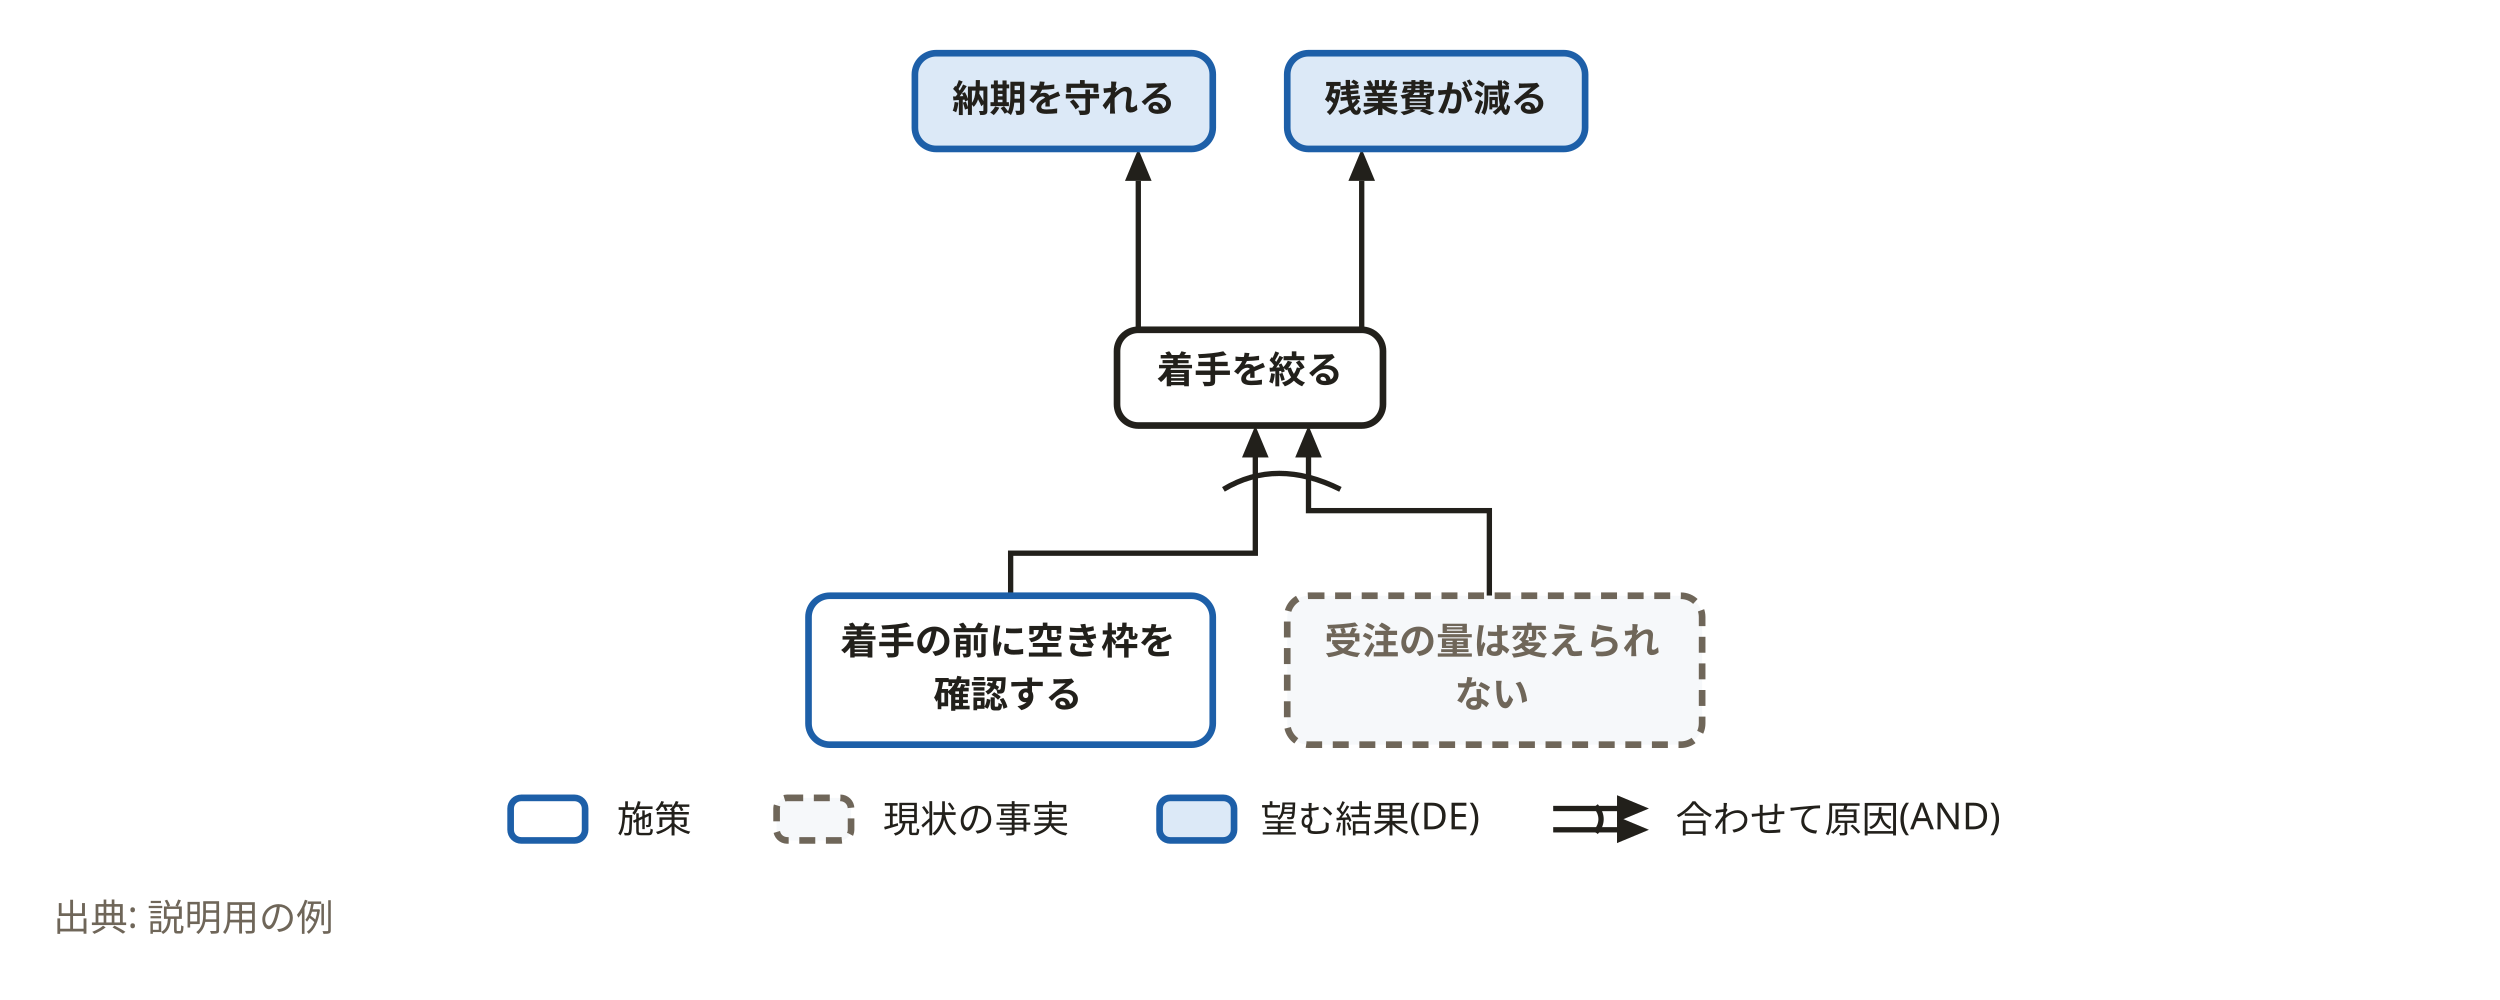
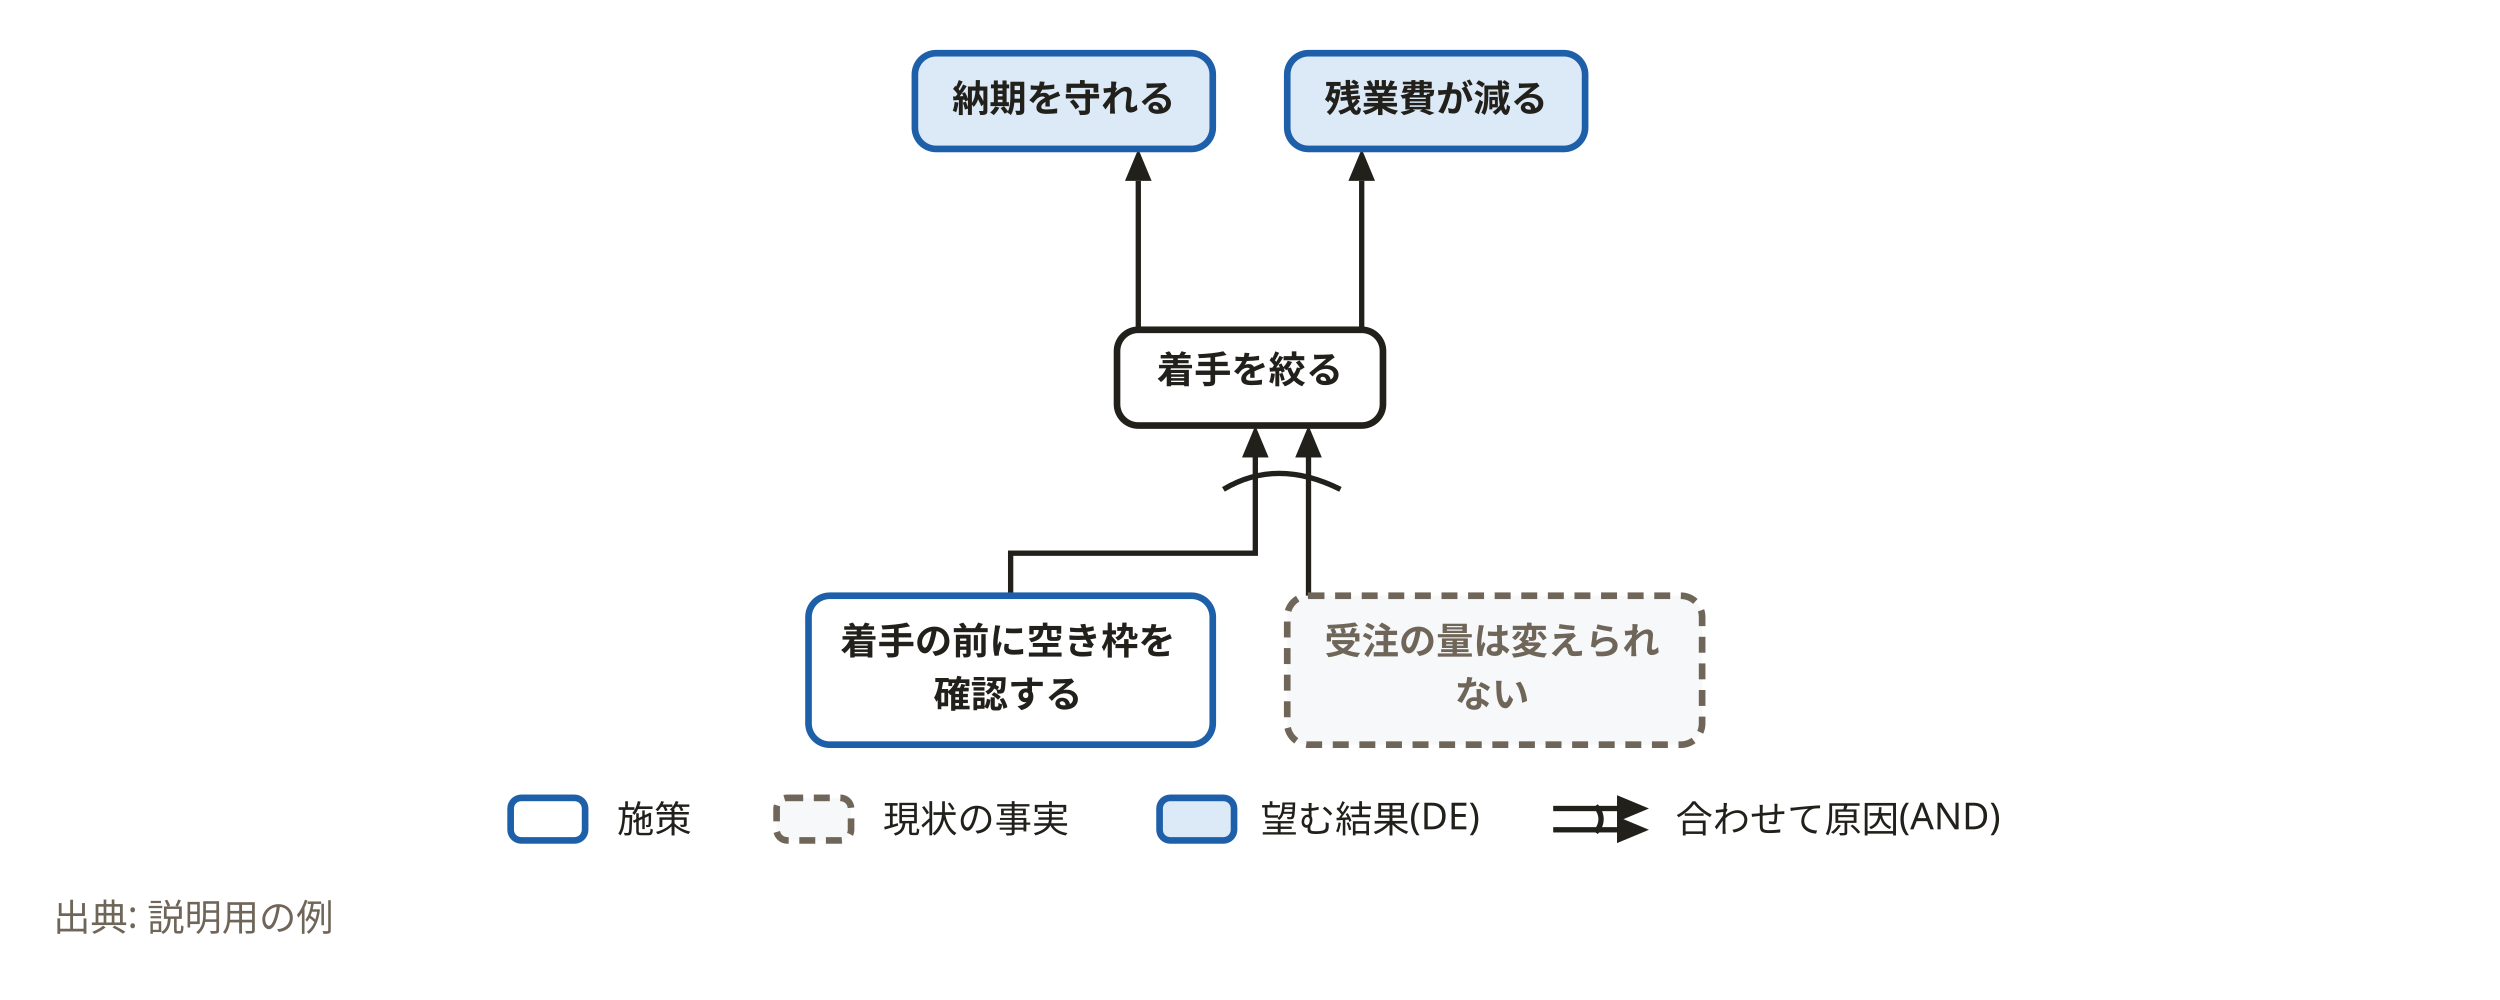
<svg xmlns="http://www.w3.org/2000/svg" width="940" height="376" viewBox="0 0 940 376" role="img" aria-labelledby="svg-title">
  <style>
    text { font-family: 'Hiragino Sans','Hiragino Kaku Gothic ProN','Yu Gothic','YuGothic',Meiryo,'Noto Sans JP',sans-serif; }
    .emoji { font-family: 'Noto Color Emoji','Segoe UI Emoji',sans-serif; }
  </style>
  <rect x="0" y="0" width="940" height="376" fill="#ffffff" />
  <path d="M380,224 L380,208 L472,208 L472,168" fill="none" stroke="#22201b" stroke-width="2" />
  <path d="M472,160 L477,172 L467,172 z" fill="#22201b" />
-   <path d="M560,224 L560,192 L492,192 L492,168" fill="none" stroke="#22201b" stroke-width="2" />
+   <path d="M492,224 L492,168" fill="none" stroke="#22201b" stroke-width="2" />
  <path d="M492,160 L497,172 L487,172 z" fill="#22201b" />
  <path d="M428,124 L428,68" fill="none" stroke="#22201b" stroke-width="2" />
  <path d="M428,56 L433,68 L423,68 z" fill="#22201b" />
  <path d="M512,124 L512,68" fill="none" stroke="#22201b" stroke-width="2" />
  <path d="M512,56 L517,68 L507,68 z" fill="#22201b" />
  <path d="M460,184 Q480,172 504,184" fill="none" stroke="#22201b" stroke-width="2" />
  <rect x="304" y="224" width="152" height="56" rx="8" fill="#ffffff" stroke="#1d5fa8" stroke-width="2.5" />
  <rect x="484" y="224" width="156" height="56" rx="8" fill="#f6f8fa" stroke="#6f6659" stroke-width="2.5" stroke-dasharray="6,4" />
  <rect x="420" y="124" width="100" height="36" rx="8" fill="#ffffff" stroke="#22201b" stroke-width="2.5" />
  <rect x="344" y="20" width="112" height="36" rx="8" fill="#dce9f7" stroke="#1d5fa8" stroke-width="2.5" />
  <rect x="484" y="20" width="112" height="36" rx="8" fill="#dce9f7" stroke="#1d5fa8" stroke-width="2.5" />
  <text x="379" y="246" text-anchor="middle" font-size="14" font-weight="700" fill="#22201b">着手の前に空き枠を</text>
  <text x="379" y="266" text-anchor="middle" font-size="14" font-weight="700" fill="#22201b">確認する</text>
  <text x="561" y="246" text-anchor="middle" font-size="14" font-weight="700" fill="#6f6659">受注の量は変えられ</text>
  <text x="561" y="266" text-anchor="middle" font-size="14" font-weight="700" fill="#6f6659">ない</text>
  <text x="470" y="144" text-anchor="middle" font-size="14" font-weight="700" fill="#22201b">着手を絞る</text>
  <text x="400" y="42" text-anchor="middle" font-size="14" font-weight="700" fill="#22201b">納期を守れる</text>
  <text x="540" y="42" text-anchor="middle" font-size="14" font-weight="700" fill="#22201b">残業費が減る</text>
  <rect x="192" y="300" width="28" height="16" rx="4" fill="#ffffff" stroke="#1d5fa8" stroke-width="2.5" />
  <text x="232" y="313" font-size="14" fill="#22201b">施策</text>
  <rect x="292" y="300" width="28" height="16" rx="4" fill="#f6f8fa" stroke="#6f6659" stroke-width="2.5" stroke-dasharray="6,4" />
  <text x="332" y="313" font-size="14" fill="#22201b">現状の事実</text>
  <rect x="436" y="300" width="28" height="16" rx="4" fill="#dce9f7" stroke="#1d5fa8" stroke-width="2.5" />
  <text x="474" y="313" font-size="14" fill="#22201b">望む結果(DE)</text>
  <path d="M584,304 L612,304" fill="none" stroke="#22201b" stroke-width="2" />
  <path d="M620,304 L608,309 L608,299 z" fill="#22201b" />
  <path d="M584,312 L612,312" fill="none" stroke="#22201b" stroke-width="2" />
  <path d="M620,312 L608,317 L608,307 z" fill="#22201b" />
  <path d="M600,303 Q604,308 600,313" fill="none" stroke="#22201b" stroke-width="2" />
  <text x="630" y="313" font-size="14" fill="#22201b">合わせて原因(AND)</text>
  <text x="20" y="350" font-size="14" font-weight="400" fill="#6f6659">出典: 説明用の例</text>
</svg>
